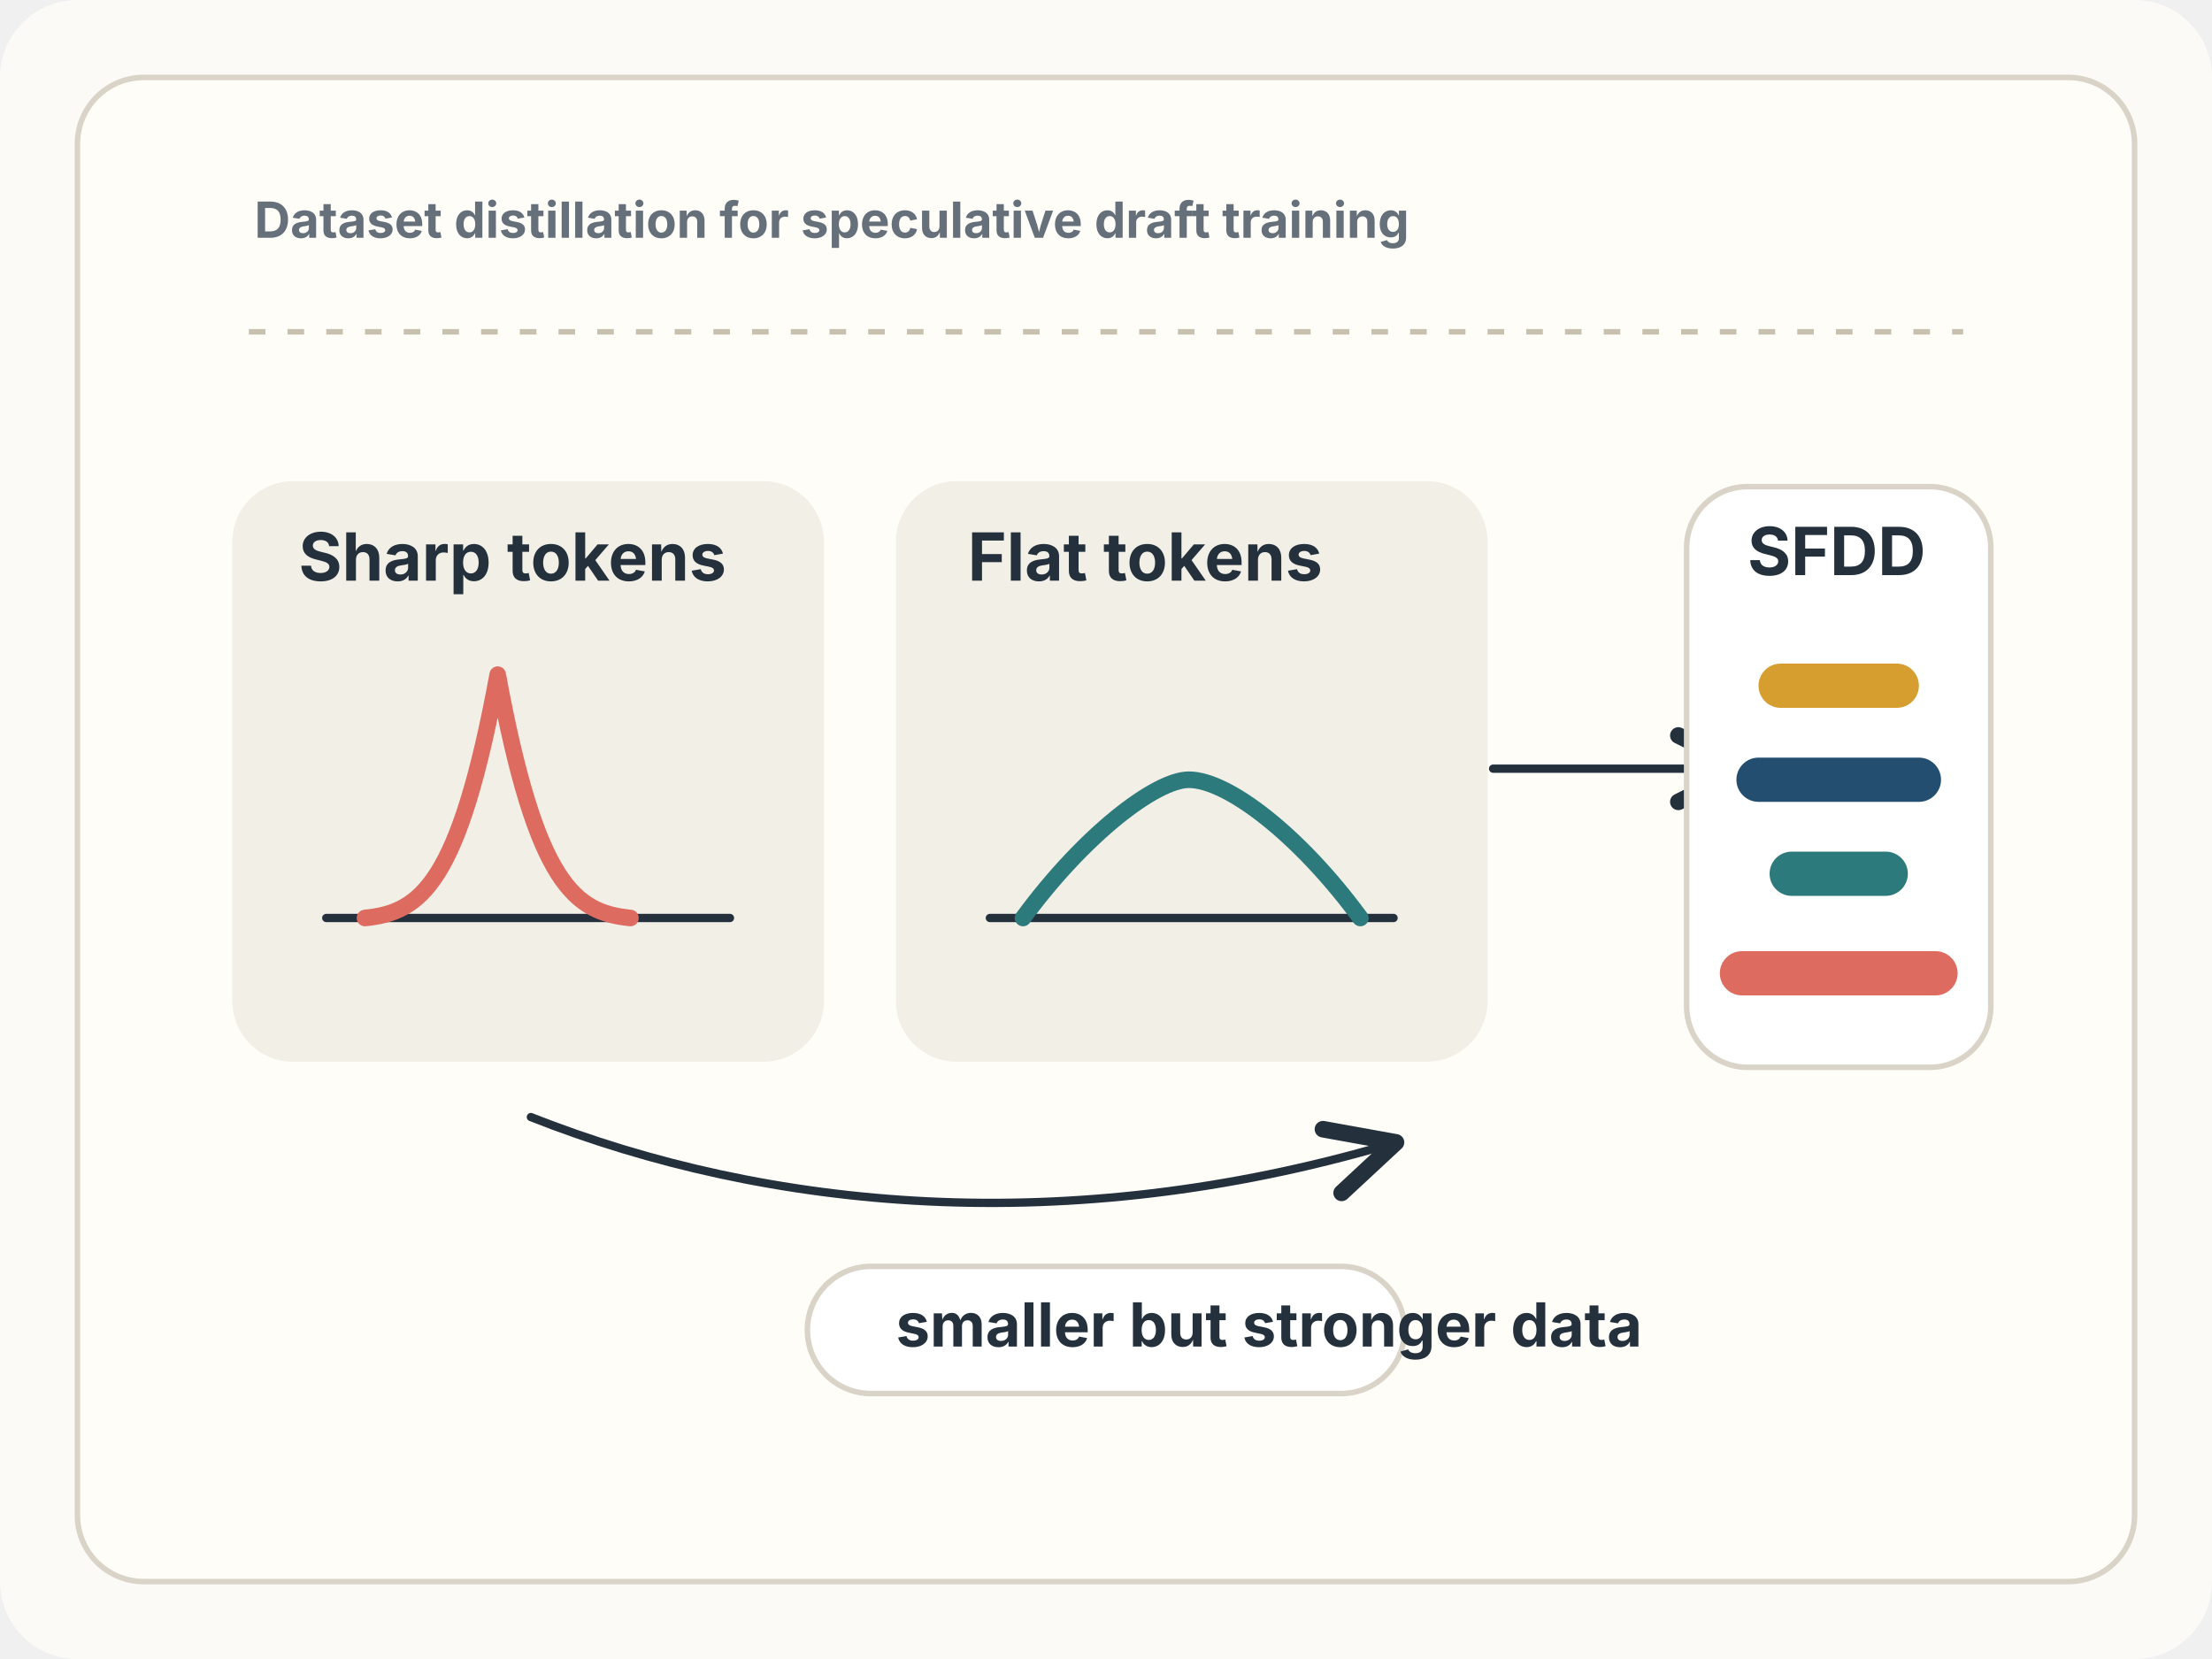
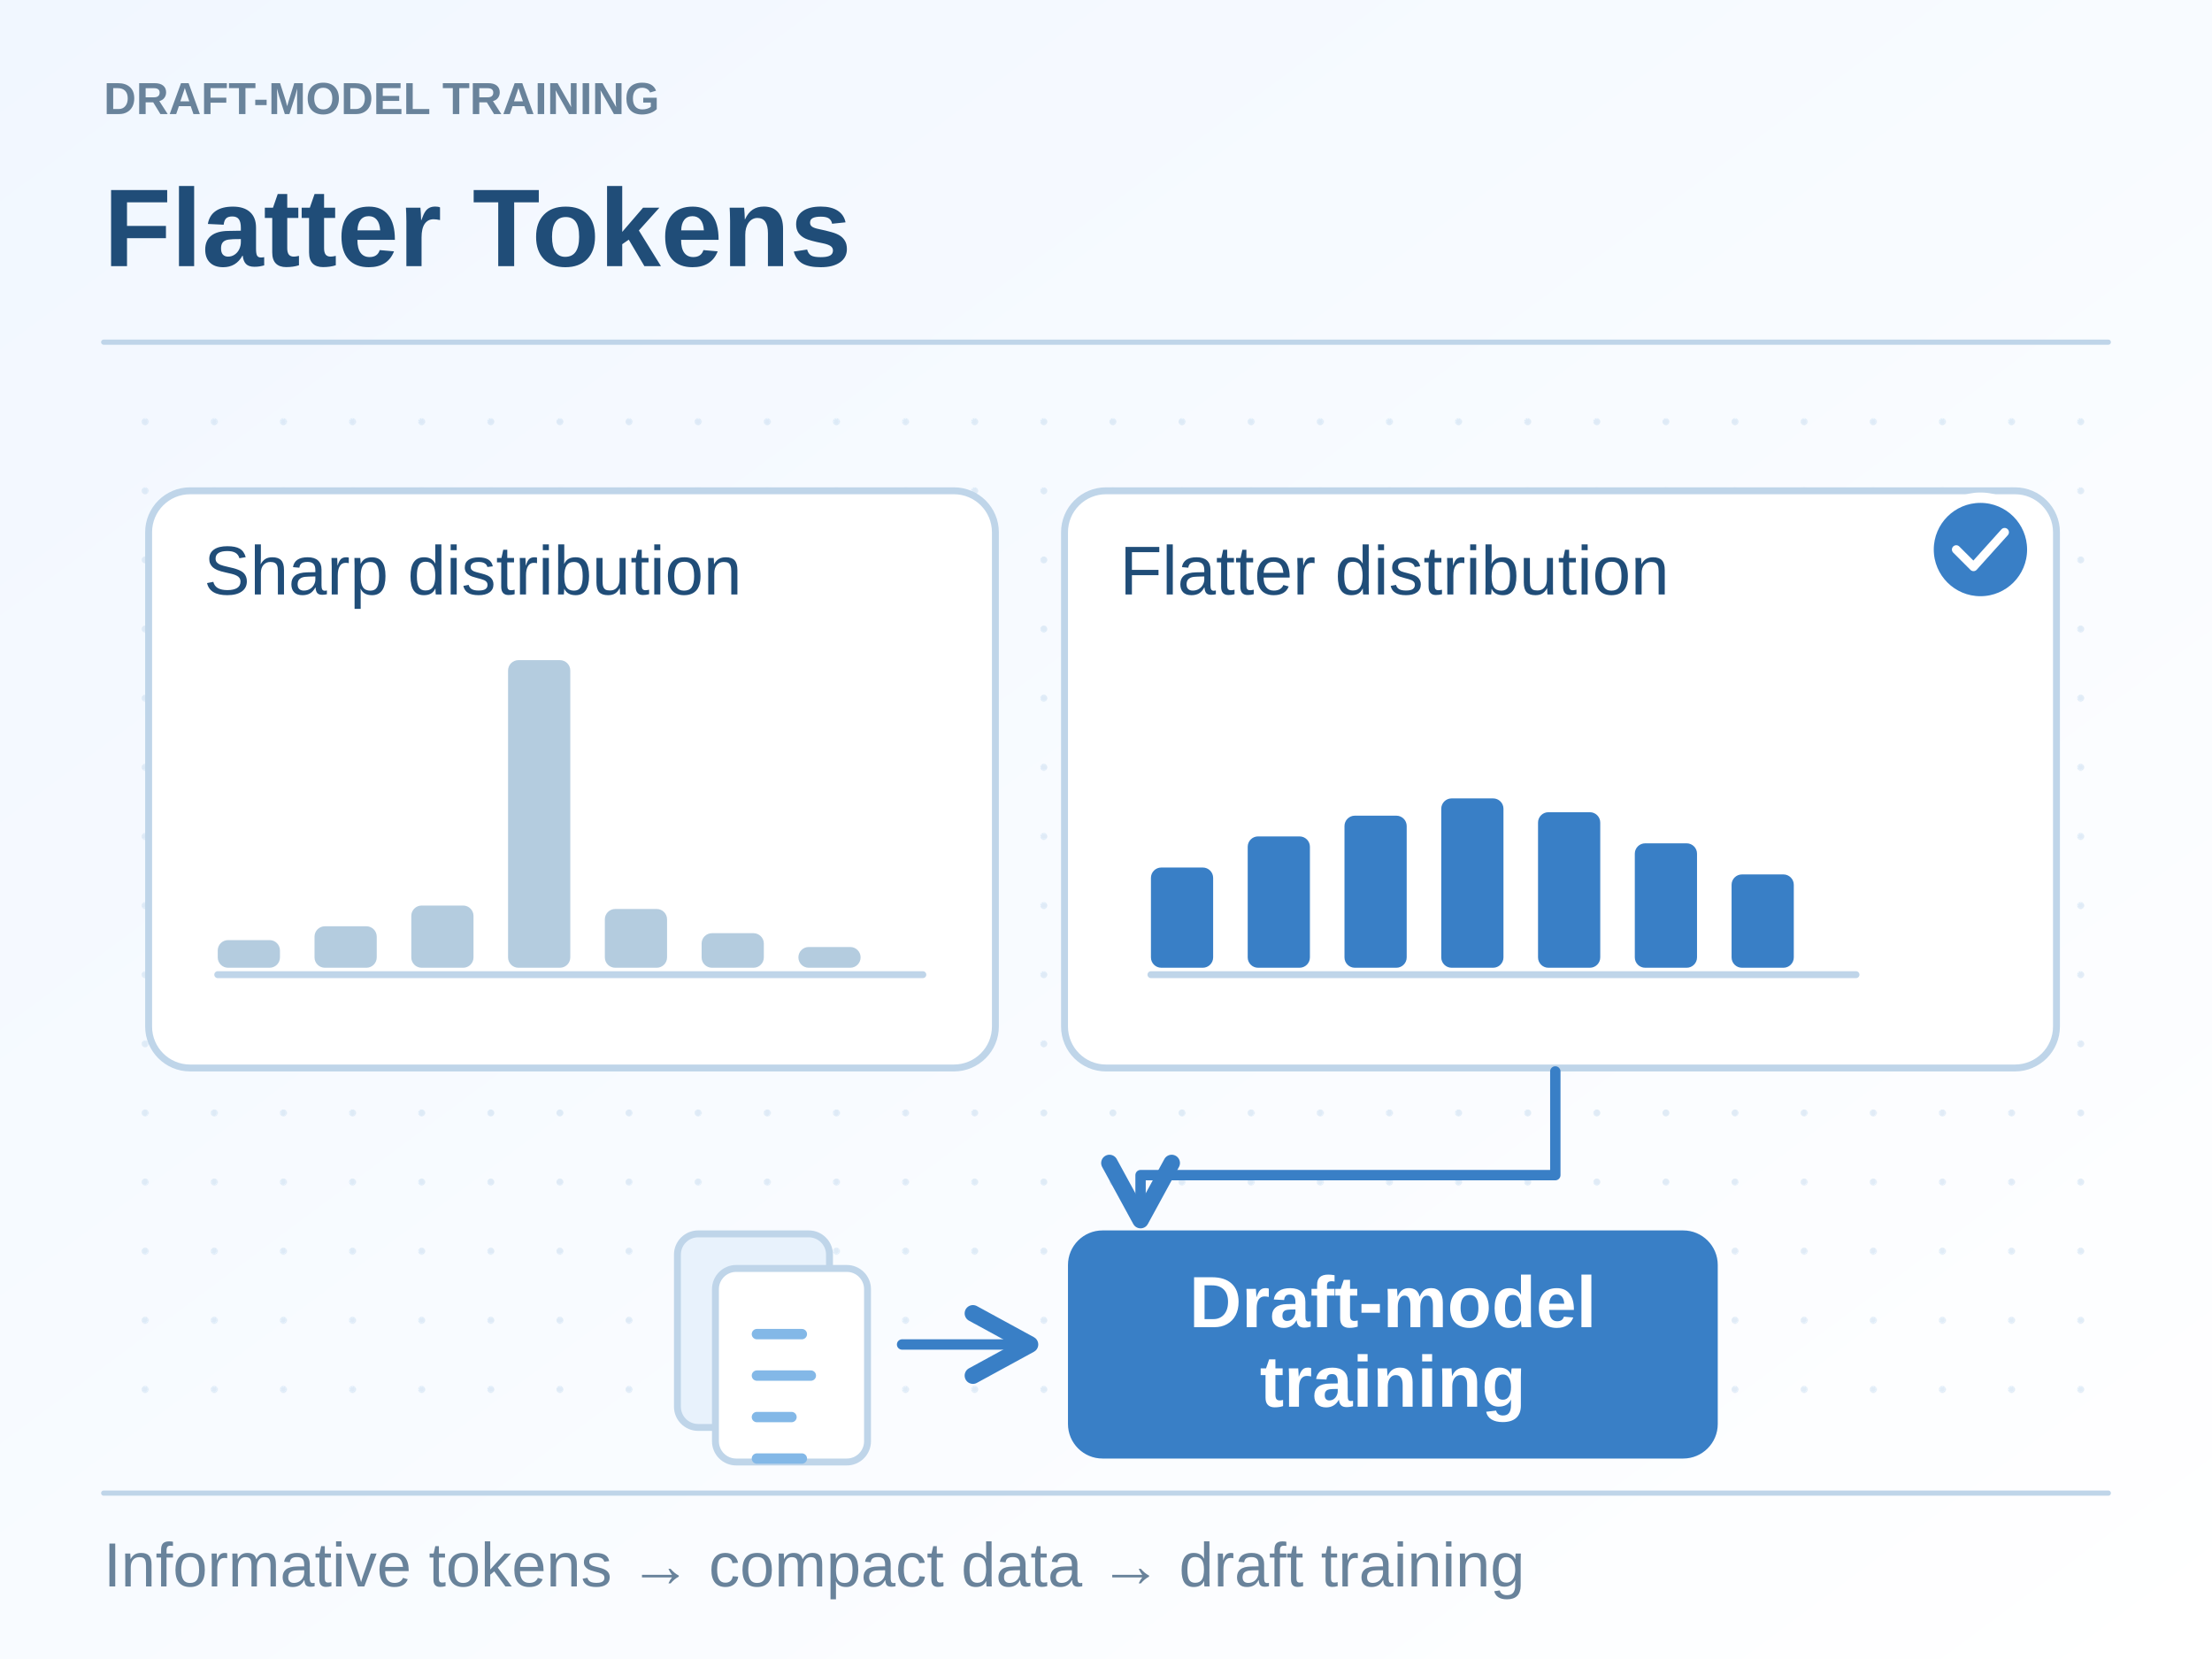
- <svg xmlns="http://www.w3.org/2000/svg" width="800" height="600" viewBox="0 0 800 600" fill="none">
+ <svg xmlns="http://www.w3.org/2000/svg" width="640" height="480" viewBox="0 0 640 480" role="img" aria-labelledby="title desc">
  <defs>
-     <style>
-       .bg { fill: #fbfaf6; }
-       .frame { fill: #fffdf8; stroke: #d9d4c7; stroke-width: 2; }
-       .soft { fill: #f2efe7; }
-       .ink { fill: #24313d; }
-       .muted { fill: #66707a; }
-       .navy { fill: #234e70; }
-       .teal { fill: #2c7a7b; }
-       .gold { fill: #d69e2e; }
-       .coral { fill: #dd6b5f; }
-       .line { stroke: #24313d; stroke-width: 3; stroke-linecap: round; stroke-linejoin: round; }
-       .dash { stroke: #c9c1b0; stroke-width: 2; stroke-dasharray: 6 8; }
-       text { font-family: -apple-system, BlinkMacSystemFont, 'Segoe UI', sans-serif; }
-     </style>
-     <marker id="arrow-flat" markerWidth="10" markerHeight="10" refX="8" refY="5" orient="auto">
-       <path d="M1 1L9 5L1 9" fill="none" stroke="#24313d" stroke-width="2" stroke-linecap="round" stroke-linejoin="round" />
+     <linearGradient id="paper" x1="0" y1="0" x2="1" y2="1">
+       <stop stop-color="#f1f7ff" />
+       <stop offset="1" stop-color="#ffffff" />
+     </linearGradient>
+     <pattern id="dots" width="20" height="20" patternUnits="userSpaceOnUse">
+       <circle cx="2" cy="2" r="1" fill="#caddef" />
+     </pattern>
+     <marker id="arrow" markerWidth="8" markerHeight="8" refX="6.5" refY="4" orient="auto-start-reverse">
+       <path d="M1 1L6.5 4L1 7" fill="none" stroke="#397fc6" stroke-width="1.6" stroke-linecap="round" stroke-linejoin="round" />
    </marker>
  </defs>
-   <rect class="bg" width="800" height="600" rx="28" />
-   <rect x="28" y="28" width="744" height="544" rx="24" class="frame" />
-   <path d="M90 120H710" class="dash" />
-   <text x="92" y="86" font-size="18" font-weight="700" class="muted">Dataset distillation for speculative draft training</text>
-   <rect x="84" y="174" width="214" height="210" rx="22" class="soft" />
-   <text x="108" y="210" font-size="24" font-weight="700" class="ink">Sharp tokens</text>
-   <path d="M118 332H264" class="line" />
-   <path d="M132 332C152 330 166 320 180 244C194 320 208 330 228 332" stroke="#dd6b5f" stroke-width="6" stroke-linecap="round" stroke-linejoin="round" />
-   <rect x="324" y="174" width="214" height="210" rx="22" class="soft" />
-   <text x="350" y="210" font-size="24" font-weight="700" class="ink">Flat tokens</text>
-   <path d="M358 332H504" class="line" />
-   <path d="M370 332C392 302 418 282 430 282C444 282 470 302 492 332" stroke="#2c7a7b" stroke-width="6" stroke-linecap="round" stroke-linejoin="round" />
-   <path d="M540 278C582 278 594 278 628 278" class="line" marker-end="url(#arrow-flat)" />
-   <path d="M192 404C278 438 386 448 502 414" class="line" marker-end="url(#arrow-flat)" />
-   <rect x="610" y="176" width="110" height="210" rx="22" fill="#fff" stroke="#d9d4c7" stroke-width="2" />
-   <text x="632" y="208" font-size="24" font-weight="700" class="ink">SFDD</text>
-   <rect x="636" y="240" width="58" height="16" rx="8" class="gold" />
-   <rect x="628" y="274" width="74" height="16" rx="8" class="navy" />
-   <rect x="640" y="308" width="50" height="16" rx="8" class="teal" />
-   <rect x="622" y="344" width="86" height="16" rx="8" class="coral" />
-   <rect x="292" y="458" width="216" height="46" rx="23" fill="#fff" stroke="#d9d4c7" stroke-width="2" />
-   <text x="324" y="487" font-size="22" font-weight="700" class="ink">smaller but stronger data</text>
+   <rect width="640" height="480" fill="url(#paper)" />
+   <rect x="24" y="110" width="592" height="306" fill="url(#dots)" opacity=".55" />
+   <g font-family="Arial, Helvetica, sans-serif">
+     <text x="30" y="33" font-size="13" font-weight="700" fill="#69839b" text-anchor="start">DRAFT-MODEL TRAINING</text>
+     <text x="30" y="77" font-size="32" font-weight="700" fill="#204d78" text-anchor="start">Flatter Tokens</text>
+     <path d="M30 99L610 99" stroke="#bfd5e9" stroke-width="1.5" fill="none" stroke-linecap="round" stroke-linejoin="round" />
+     <rect x="43" y="142" width="245" height="167" rx="12" fill="#ffffff" stroke="#bfd5e9" stroke-width="2" />
+     <text x="59" y="172" font-size="20" font-weight="500" fill="#204d78" text-anchor="start">Sharp distribution</text>
+     <rect x="308" y="142" width="287" height="167" rx="12" fill="#ffffff" stroke="#bfd5e9" stroke-width="2" />
+     <text x="324" y="172" font-size="20" font-weight="500" fill="#204d78" text-anchor="start">Flatter distribution</text>
+     <path d="M63 282L267 282" stroke="#bfd5e9" stroke-width="2" fill="none" stroke-linecap="round" stroke-linejoin="round" />
+     <rect x="63" y="272" width="18" height="8" rx="3" fill="#b4ccdf" stroke="none" stroke-width="2" />
+     <rect x="91" y="268" width="18" height="12" rx="3" fill="#b4ccdf" stroke="none" stroke-width="2" />
+     <rect x="119" y="262" width="18" height="18" rx="3" fill="#b4ccdf" stroke="none" stroke-width="2" />
+     <rect x="147" y="191" width="18" height="89" rx="3" fill="#b4ccdf" stroke="none" stroke-width="2" />
+     <rect x="175" y="263" width="18" height="17" rx="3" fill="#b4ccdf" stroke="none" stroke-width="2" />
+     <rect x="203" y="270" width="18" height="10" rx="3" fill="#b4ccdf" stroke="none" stroke-width="2" />
+     <rect x="231" y="274" width="18" height="6" rx="3" fill="#b4ccdf" stroke="none" stroke-width="2" />
+     <path d="M333 282L537 282" stroke="#bfd5e9" stroke-width="2" fill="none" stroke-linecap="round" stroke-linejoin="round" />
+     <rect x="333" y="251" width="18" height="29" rx="3" fill="#397fc6" stroke="none" stroke-width="2" />
+     <rect x="361" y="242" width="18" height="38" rx="3" fill="#397fc6" stroke="none" stroke-width="2" />
+     <rect x="389" y="236" width="18" height="44" rx="3" fill="#397fc6" stroke="none" stroke-width="2" />
+     <rect x="417" y="231" width="18" height="49" rx="3" fill="#397fc6" stroke="none" stroke-width="2" />
+     <rect x="445" y="235" width="18" height="45" rx="3" fill="#397fc6" stroke="none" stroke-width="2" />
+     <rect x="473" y="244" width="18" height="36" rx="3" fill="#397fc6" stroke="none" stroke-width="2" />
+     <rect x="501" y="253" width="18" height="27" rx="3" fill="#397fc6" stroke="none" stroke-width="2" />
+     <circle cx="573" cy="159" r="15" fill="#397fc6" stroke="#ffffff" stroke-width="3" />
+     <path d="M566 159L571 164L580 154" stroke="#ffffff" stroke-width="2.5" fill="none" stroke-linecap="round" stroke-linejoin="round" />
+     <path d="M450 310V340H330V353" stroke="#397fc6" stroke-width="3" fill="none" stroke-linecap="round" stroke-linejoin="round" marker-end="url(#arrow)" />
+     <rect x="196" y="357" width="44" height="56" rx="6" fill="#e8f2fc" stroke="#bfd5e9" stroke-width="2" />
+     <path d="M208 376L221.0 376" stroke="#83b8e7" stroke-width="3" fill="none" stroke-linecap="round" stroke-linejoin="round" />
+     <path d="M208 388L223.6 388" stroke="#83b8e7" stroke-width="3" fill="none" stroke-linecap="round" stroke-linejoin="round" />
+     <path d="M208 400L218.0 400" stroke="#83b8e7" stroke-width="3" fill="none" stroke-linecap="round" stroke-linejoin="round" />
+     <path d="M208 412L221.0 412" stroke="#83b8e7" stroke-width="3" fill="none" stroke-linecap="round" stroke-linejoin="round" />
+     <rect x="207" y="367" width="44" height="56" rx="6" fill="#ffffff" stroke="#bfd5e9" stroke-width="2" />
+     <path d="M219 386L232.0 386" stroke="#83b8e7" stroke-width="3" fill="none" stroke-linecap="round" stroke-linejoin="round" />
+     <path d="M219 398L234.6 398" stroke="#83b8e7" stroke-width="3" fill="none" stroke-linecap="round" stroke-linejoin="round" />
+     <path d="M219 410L229.0 410" stroke="#83b8e7" stroke-width="3" fill="none" stroke-linecap="round" stroke-linejoin="round" />
+     <path d="M219 422L232.0 422" stroke="#83b8e7" stroke-width="3" fill="none" stroke-linecap="round" stroke-linejoin="round" />
+     <path d="M261 389L298 389" stroke="#397fc6" stroke-width="3" fill="none" stroke-linecap="round" stroke-linejoin="round" marker-end="url(#arrow)" />
+     <rect x="310" y="357" width="186" height="64" rx="9" fill="#397fc6" stroke="#397fc6" stroke-width="2" />
+     <text x="403" y="384" font-size="21" font-weight="600" fill="#ffffff" text-anchor="middle">Draft-model</text>
+     <text x="403" y="407" font-size="21" font-weight="600" fill="#ffffff" text-anchor="middle">training</text>
+     <path d="M30 432L610 432" stroke="#bfd5e9" stroke-width="1.5" fill="none" stroke-linecap="round" stroke-linejoin="round" />
+     <text x="30" y="459" font-size="18" font-weight="500" fill="#69839b" text-anchor="start">Informative tokens → compact data → draft training</text>
+   </g>
</svg>
